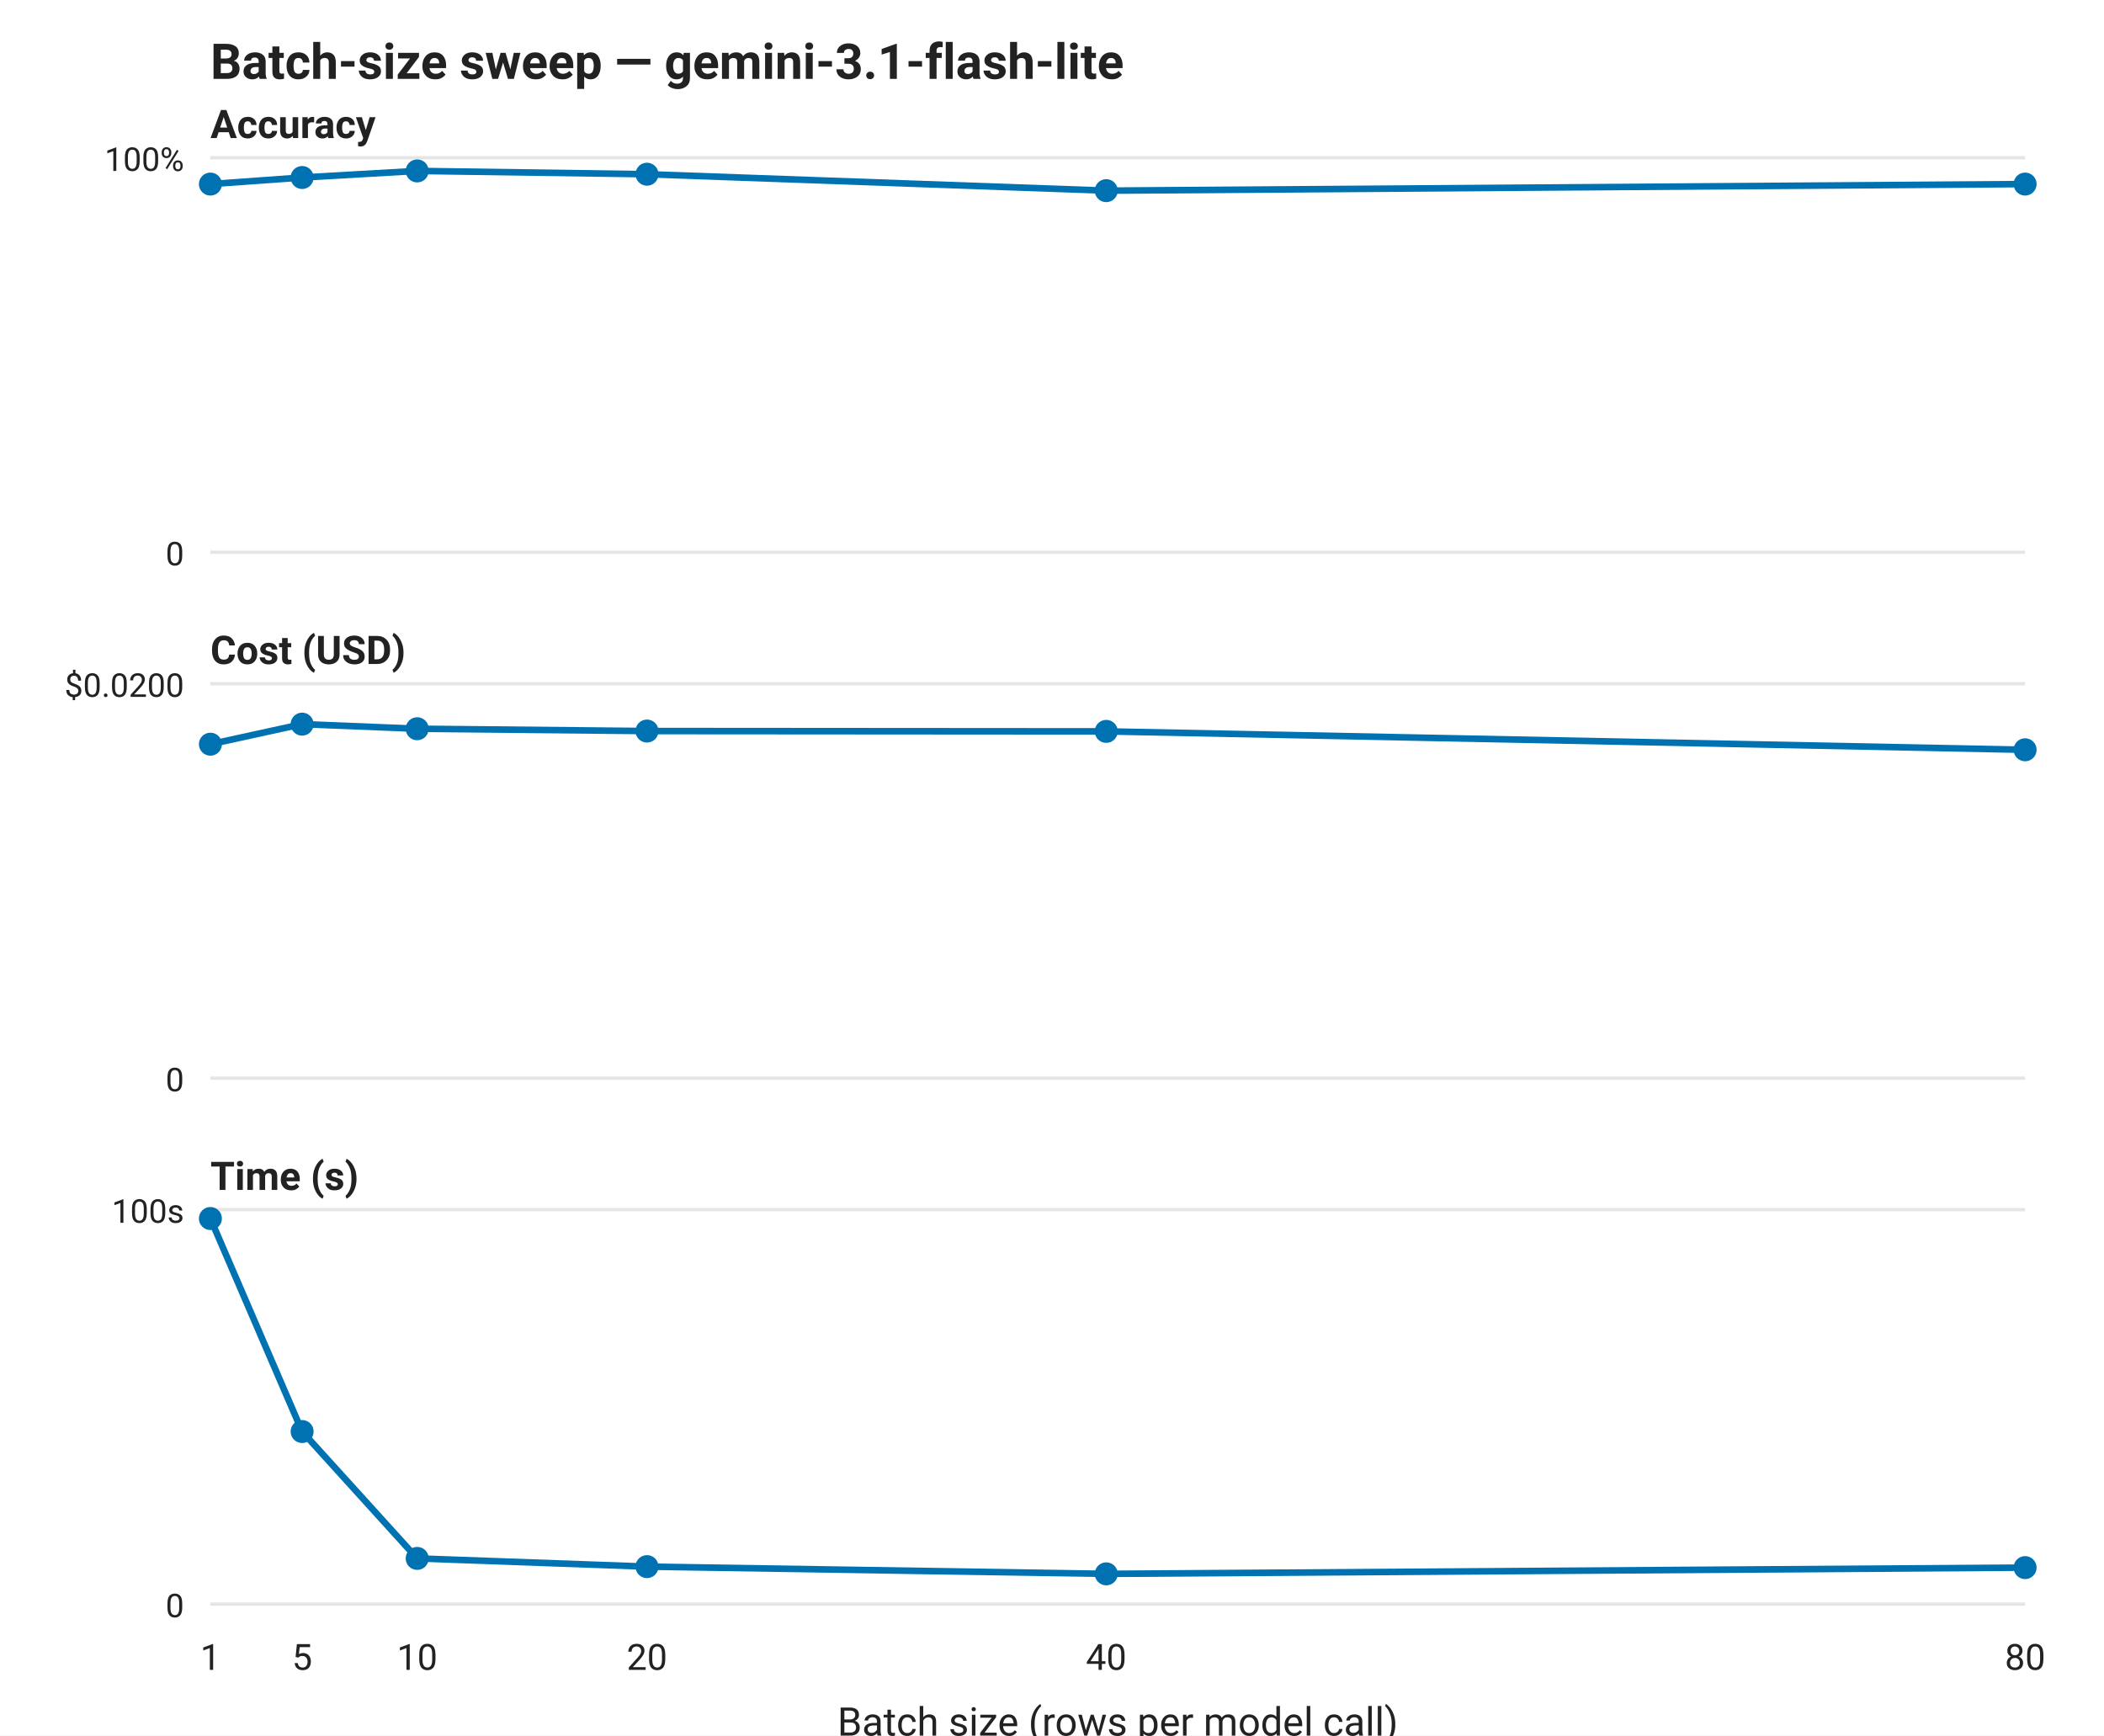
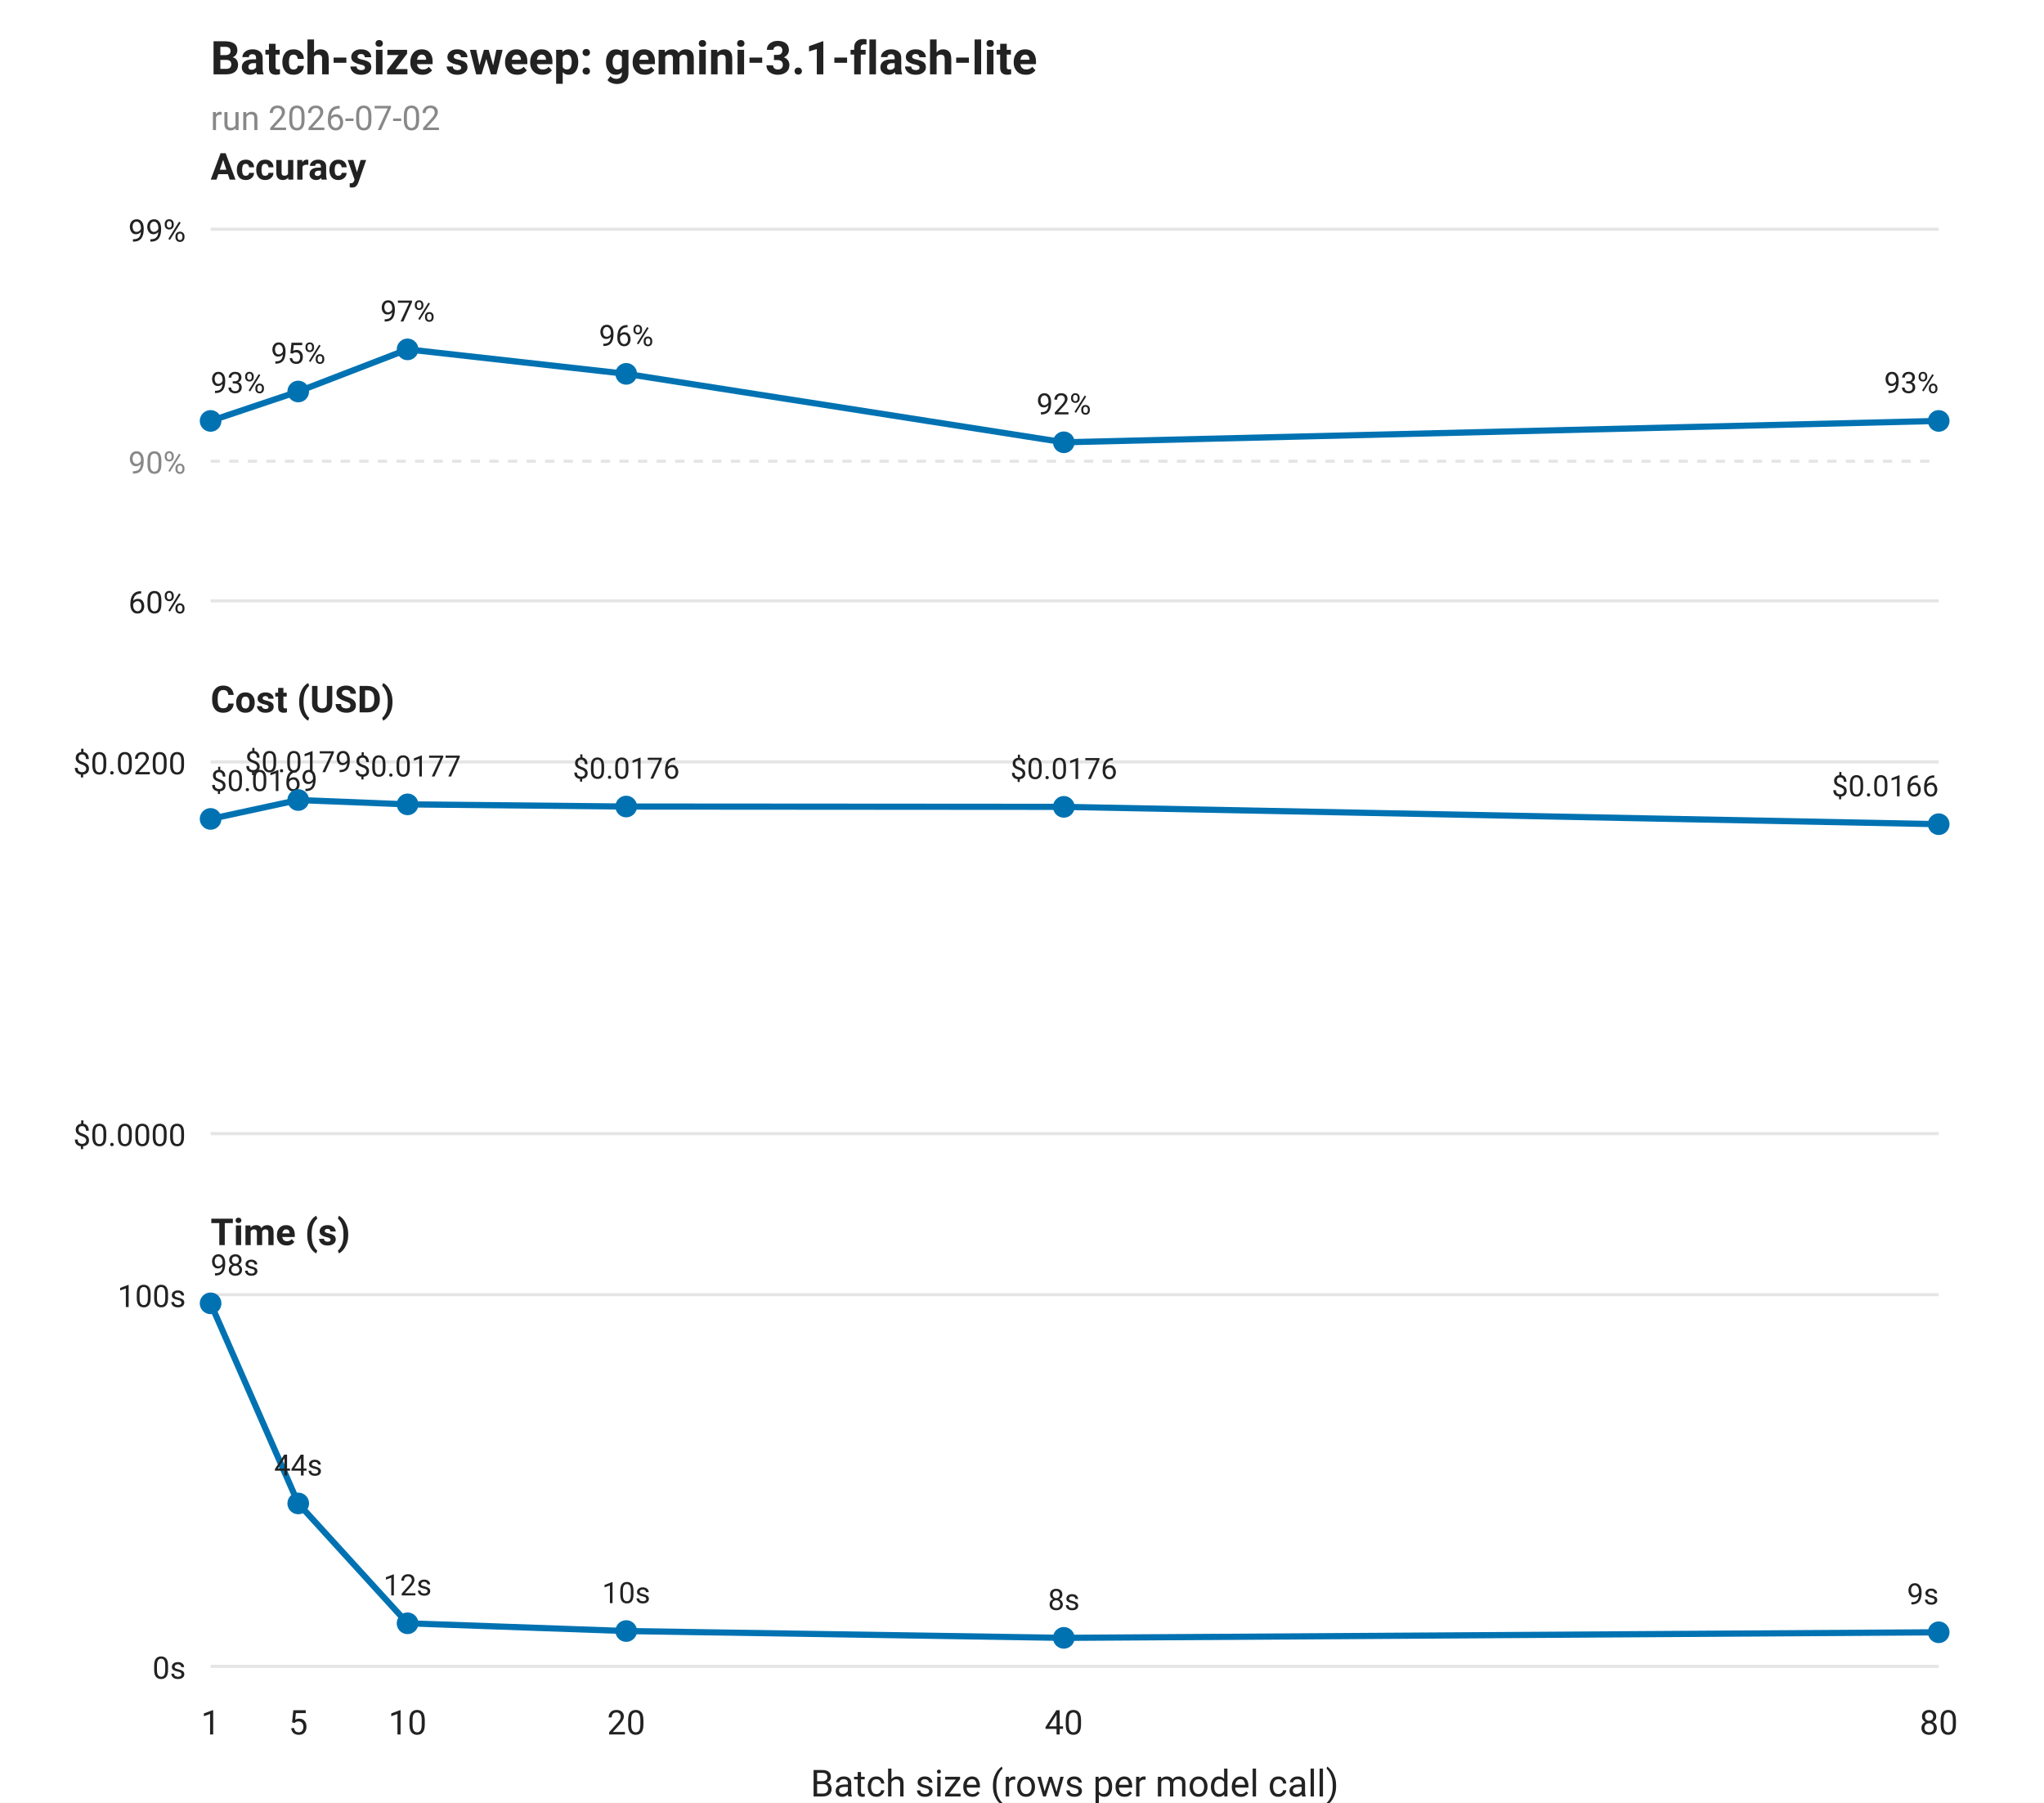
- <svg xmlns="http://www.w3.org/2000/svg" width="640" height="528" viewBox="0 0 640 528" font-family="system-ui, -apple-system, Segoe UI, Roboto, sans-serif">
-   <rect width="640" height="528" fill="#ffffff" />
-   <text x="64" y="24" font-size="15" font-weight="600" fill="#222222">Batch-size sweep — gemini-3.1-flash-lite</text>
-   <text x="64" y="42" font-size="12" font-weight="600" fill="#222222">Accuracy</text>
-   <line x1="64" y1="48" x2="616" y2="48" stroke="#e5e5e5" />
-   <line x1="64" y1="168" x2="616" y2="168" stroke="#e5e5e5" />
-   <text x="56" y="52" font-size="10" text-anchor="end" fill="#222222">100%</text>
-   <text x="56" y="172" font-size="10" text-anchor="end" fill="#222222">0</text>
-   <polyline points="64.0,56.0 91.9,54.0 126.9,52.0 196.8,53.0 336.5,58.0 616.0,56.0" fill="none" stroke="#0072B2" stroke-width="2" />
-   <circle cx="64.0" cy="56.0" r="3.5" fill="#0072B2" />
-   <circle cx="91.9" cy="54.0" r="3.5" fill="#0072B2" />
-   <circle cx="126.9" cy="52.0" r="3.5" fill="#0072B2" />
-   <circle cx="196.8" cy="53.0" r="3.5" fill="#0072B2" />
-   <circle cx="336.5" cy="58.0" r="3.5" fill="#0072B2" />
-   <circle cx="616.0" cy="56.0" r="3.5" fill="#0072B2" />
-   <text x="64" y="202" font-size="12" font-weight="600" fill="#222222">Cost (USD)</text>
-   <line x1="64" y1="208" x2="616" y2="208" stroke="#e5e5e5" />
-   <line x1="64" y1="328" x2="616" y2="328" stroke="#e5e5e5" />
-   <text x="56" y="212" font-size="10" text-anchor="end" fill="#222222">$0.0200</text>
-   <text x="56" y="332" font-size="10" text-anchor="end" fill="#222222">0</text>
-   <polyline points="64.0,226.4 91.9,220.3 126.9,221.7 196.8,222.4 336.5,222.5 616.0,228.1" fill="none" stroke="#0072B2" stroke-width="2" />
-   <circle cx="64.0" cy="226.4" r="3.5" fill="#0072B2" />
-   <circle cx="91.9" cy="220.3" r="3.5" fill="#0072B2" />
-   <circle cx="126.9" cy="221.7" r="3.5" fill="#0072B2" />
-   <circle cx="196.8" cy="222.4" r="3.5" fill="#0072B2" />
-   <circle cx="336.5" cy="222.5" r="3.5" fill="#0072B2" />
-   <circle cx="616.0" cy="228.1" r="3.5" fill="#0072B2" />
-   <text x="64" y="362" font-size="12" font-weight="600" fill="#222222">Time (s)</text>
-   <line x1="64" y1="368" x2="616" y2="368" stroke="#e5e5e5" />
-   <line x1="64" y1="488" x2="616" y2="488" stroke="#e5e5e5" />
-   <text x="56" y="372" font-size="10" text-anchor="end" fill="#222222">100s</text>
-   <text x="56" y="492" font-size="10" text-anchor="end" fill="#222222">0</text>
-   <polyline points="64.0,370.7 91.9,435.5 126.9,474.1 196.8,476.6 336.5,478.8 616.0,476.9" fill="none" stroke="#0072B2" stroke-width="2" />
-   <circle cx="64.0" cy="370.7" r="3.5" fill="#0072B2" />
-   <circle cx="91.9" cy="435.5" r="3.5" fill="#0072B2" />
-   <circle cx="126.9" cy="474.1" r="3.5" fill="#0072B2" />
-   <circle cx="196.8" cy="476.6" r="3.5" fill="#0072B2" />
-   <circle cx="336.5" cy="478.8" r="3.5" fill="#0072B2" />
-   <circle cx="616.0" cy="476.9" r="3.5" fill="#0072B2" />
-   <text x="64.0" y="508" font-size="11" text-anchor="middle" fill="#222222">1</text>
-   <text x="91.9" y="508" font-size="11" text-anchor="middle" fill="#222222">5</text>
-   <text x="126.9" y="508" font-size="11" text-anchor="middle" fill="#222222">10</text>
-   <text x="196.8" y="508" font-size="11" text-anchor="middle" fill="#222222">20</text>
-   <text x="336.5" y="508" font-size="11" text-anchor="middle" fill="#222222">40</text>
-   <text x="616.0" y="508" font-size="11" text-anchor="middle" fill="#222222">80</text>
-   <text x="340" y="528" font-size="12" text-anchor="middle" fill="#222222">Batch size (rows per model call)</text>
+ <svg xmlns="http://www.w3.org/2000/svg" width="660" height="582" viewBox="0 0 660 582" font-family="system-ui, -apple-system, Segoe UI, Roboto, sans-serif">
+   <rect width="660" height="582" fill="#ffffff" />
+   <text x="68" y="24" font-size="15" font-weight="600" fill="#222222">Batch-size sweep: gemini-3.1-flash-lite</text>
+   <text x="68" y="42" font-size="11" fill="#888888">run 2026-07-02</text>
+   <text x="68" y="58" font-size="12" font-weight="600" fill="#222222">Accuracy</text>
+   <line x1="68" y1="74" x2="626" y2="74" stroke="#e5e5e5" />
+   <line x1="68" y1="194" x2="626" y2="194" stroke="#e5e5e5" />
+   <text x="60" y="78" font-size="10" text-anchor="end" fill="#222222">99%</text>
+   <text x="60" y="198" font-size="10" text-anchor="end" fill="#222222">60%</text>
+   <line x1="68" y1="148.9" x2="626" y2="148.9" stroke="#e5e5e5" stroke-dasharray="3 3" />
+   <text x="60" y="152.9" font-size="10" text-anchor="end" fill="#888888">90%</text>
+   <polyline points="68.0,135.9 96.3,126.4 131.6,112.8 202.2,120.7 343.5,142.8 626.0,135.9" fill="none" stroke="#0072B2" stroke-width="2" />
+   <circle cx="68.0" cy="135.9" r="3.5" fill="#0072B2" />
+   <text x="68.0" y="126.9" font-size="9.5" text-anchor="start" fill="#222222">93%</text>
+   <circle cx="96.3" cy="126.4" r="3.5" fill="#0072B2" />
+   <text x="96.3" y="117.4" font-size="9.5" text-anchor="middle" fill="#222222">95%</text>
+   <circle cx="131.6" cy="112.8" r="3.5" fill="#0072B2" />
+   <text x="131.6" y="103.8" font-size="9.5" text-anchor="middle" fill="#222222">97%</text>
+   <circle cx="202.2" cy="120.7" r="3.5" fill="#0072B2" />
+   <text x="202.2" y="111.7" font-size="9.5" text-anchor="middle" fill="#222222">96%</text>
+   <circle cx="343.5" cy="142.8" r="3.5" fill="#0072B2" />
+   <text x="343.5" y="133.8" font-size="9.5" text-anchor="middle" fill="#222222">92%</text>
+   <circle cx="626.0" cy="135.9" r="3.5" fill="#0072B2" />
+   <text x="626.0" y="126.9" font-size="9.5" text-anchor="end" fill="#222222">93%</text>
+   <text x="68" y="230" font-size="12" font-weight="600" fill="#222222">Cost (USD)</text>
+   <line x1="68" y1="246" x2="626" y2="246" stroke="#e5e5e5" />
+   <line x1="68" y1="366" x2="626" y2="366" stroke="#e5e5e5" />
+   <text x="60" y="250" font-size="10" text-anchor="end" fill="#222222">$0.0200</text>
+   <text x="60" y="370" font-size="10" text-anchor="end" fill="#222222">$0.0000</text>
+   <polyline points="68.0,264.4 96.3,258.3 131.6,259.7 202.2,260.4 343.5,260.5 626.0,266.1" fill="none" stroke="#0072B2" stroke-width="2" />
+   <circle cx="68.0" cy="264.4" r="3.5" fill="#0072B2" />
+   <text x="68.0" y="255.4" font-size="9.5" text-anchor="start" fill="#222222">$0.0169</text>
+   <circle cx="96.3" cy="258.3" r="3.5" fill="#0072B2" />
+   <text x="96.3" y="249.3" font-size="9.5" text-anchor="middle" fill="#222222">$0.0179</text>
+   <circle cx="131.6" cy="259.7" r="3.5" fill="#0072B2" />
+   <text x="131.6" y="250.7" font-size="9.5" text-anchor="middle" fill="#222222">$0.0177</text>
+   <circle cx="202.2" cy="260.4" r="3.5" fill="#0072B2" />
+   <text x="202.2" y="251.4" font-size="9.5" text-anchor="middle" fill="#222222">$0.0176</text>
+   <circle cx="343.5" cy="260.5" r="3.5" fill="#0072B2" />
+   <text x="343.5" y="251.5" font-size="9.5" text-anchor="middle" fill="#222222">$0.0176</text>
+   <circle cx="626.0" cy="266.1" r="3.5" fill="#0072B2" />
+   <text x="626.0" y="257.1" font-size="9.5" text-anchor="end" fill="#222222">$0.0166</text>
+   <text x="68" y="402" font-size="12" font-weight="600" fill="#222222">Time (s)</text>
+   <line x1="68" y1="418" x2="626" y2="418" stroke="#e5e5e5" />
+   <line x1="68" y1="538" x2="626" y2="538" stroke="#e5e5e5" />
+   <text x="60" y="422" font-size="10" text-anchor="end" fill="#222222">100s</text>
+   <text x="60" y="542" font-size="10" text-anchor="end" fill="#222222">0s</text>
+   <polyline points="68.0,420.8 96.3,485.4 131.6,524.1 202.2,526.6 343.5,528.8 626.0,527.0" fill="none" stroke="#0072B2" stroke-width="2" />
+   <circle cx="68.0" cy="420.8" r="3.5" fill="#0072B2" />
+   <text x="68.0" y="411.8" font-size="9.5" text-anchor="start" fill="#222222">98s</text>
+   <circle cx="96.3" cy="485.4" r="3.5" fill="#0072B2" />
+   <text x="96.3" y="476.4" font-size="9.5" text-anchor="middle" fill="#222222">44s</text>
+   <circle cx="131.6" cy="524.1" r="3.5" fill="#0072B2" />
+   <text x="131.6" y="515.1" font-size="9.5" text-anchor="middle" fill="#222222">12s</text>
+   <circle cx="202.2" cy="526.6" r="3.5" fill="#0072B2" />
+   <text x="202.2" y="517.6" font-size="9.5" text-anchor="middle" fill="#222222">10s</text>
+   <circle cx="343.5" cy="528.8" r="3.5" fill="#0072B2" />
+   <text x="343.5" y="519.8" font-size="9.5" text-anchor="middle" fill="#222222">8s</text>
+   <circle cx="626.0" cy="527.0" r="3.5" fill="#0072B2" />
+   <text x="626.0" y="518.0" font-size="9.5" text-anchor="end" fill="#222222">9s</text>
+   <text x="68.0" y="560" font-size="11" text-anchor="middle" fill="#222222">1</text>
+   <text x="96.3" y="560" font-size="11" text-anchor="middle" fill="#222222">5</text>
+   <text x="131.6" y="560" font-size="11" text-anchor="middle" fill="#222222">10</text>
+   <text x="202.2" y="560" font-size="11" text-anchor="middle" fill="#222222">20</text>
+   <text x="343.5" y="560" font-size="11" text-anchor="middle" fill="#222222">40</text>
+   <text x="626.0" y="560" font-size="11" text-anchor="middle" fill="#222222">80</text>
+   <text x="347" y="580" font-size="12" text-anchor="middle" fill="#222222">Batch size (rows per model call)</text>
</svg>
